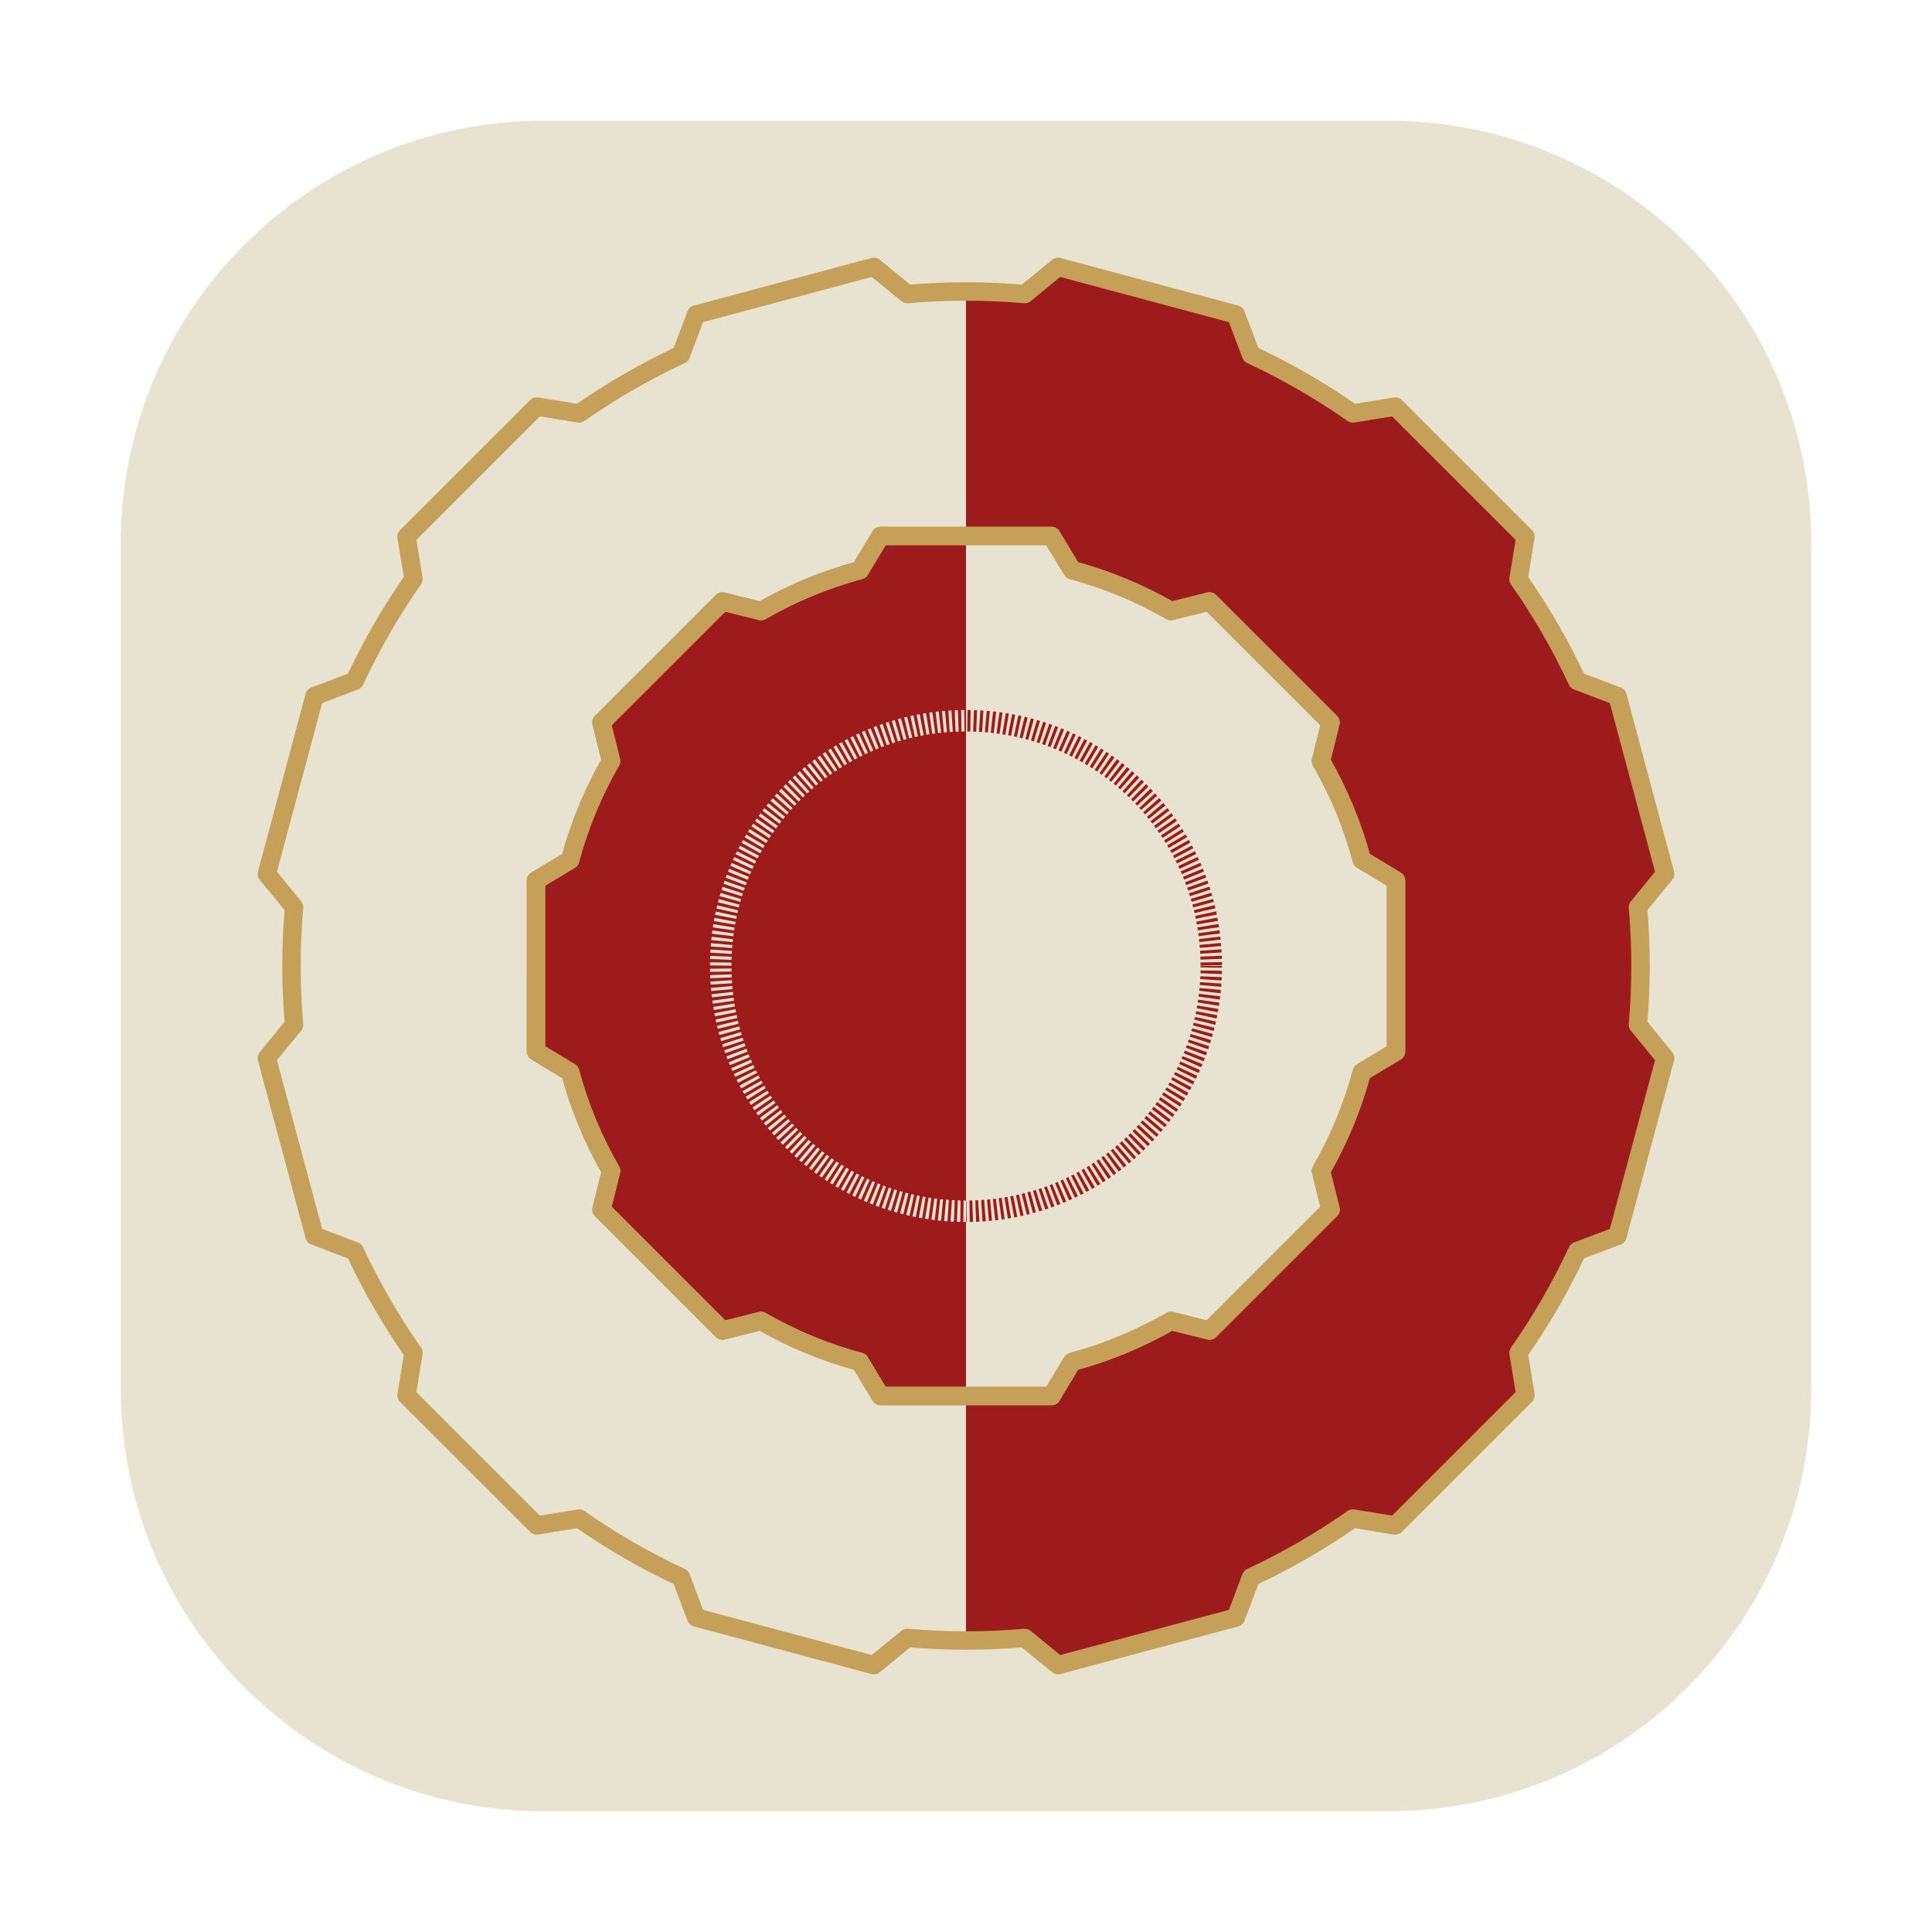
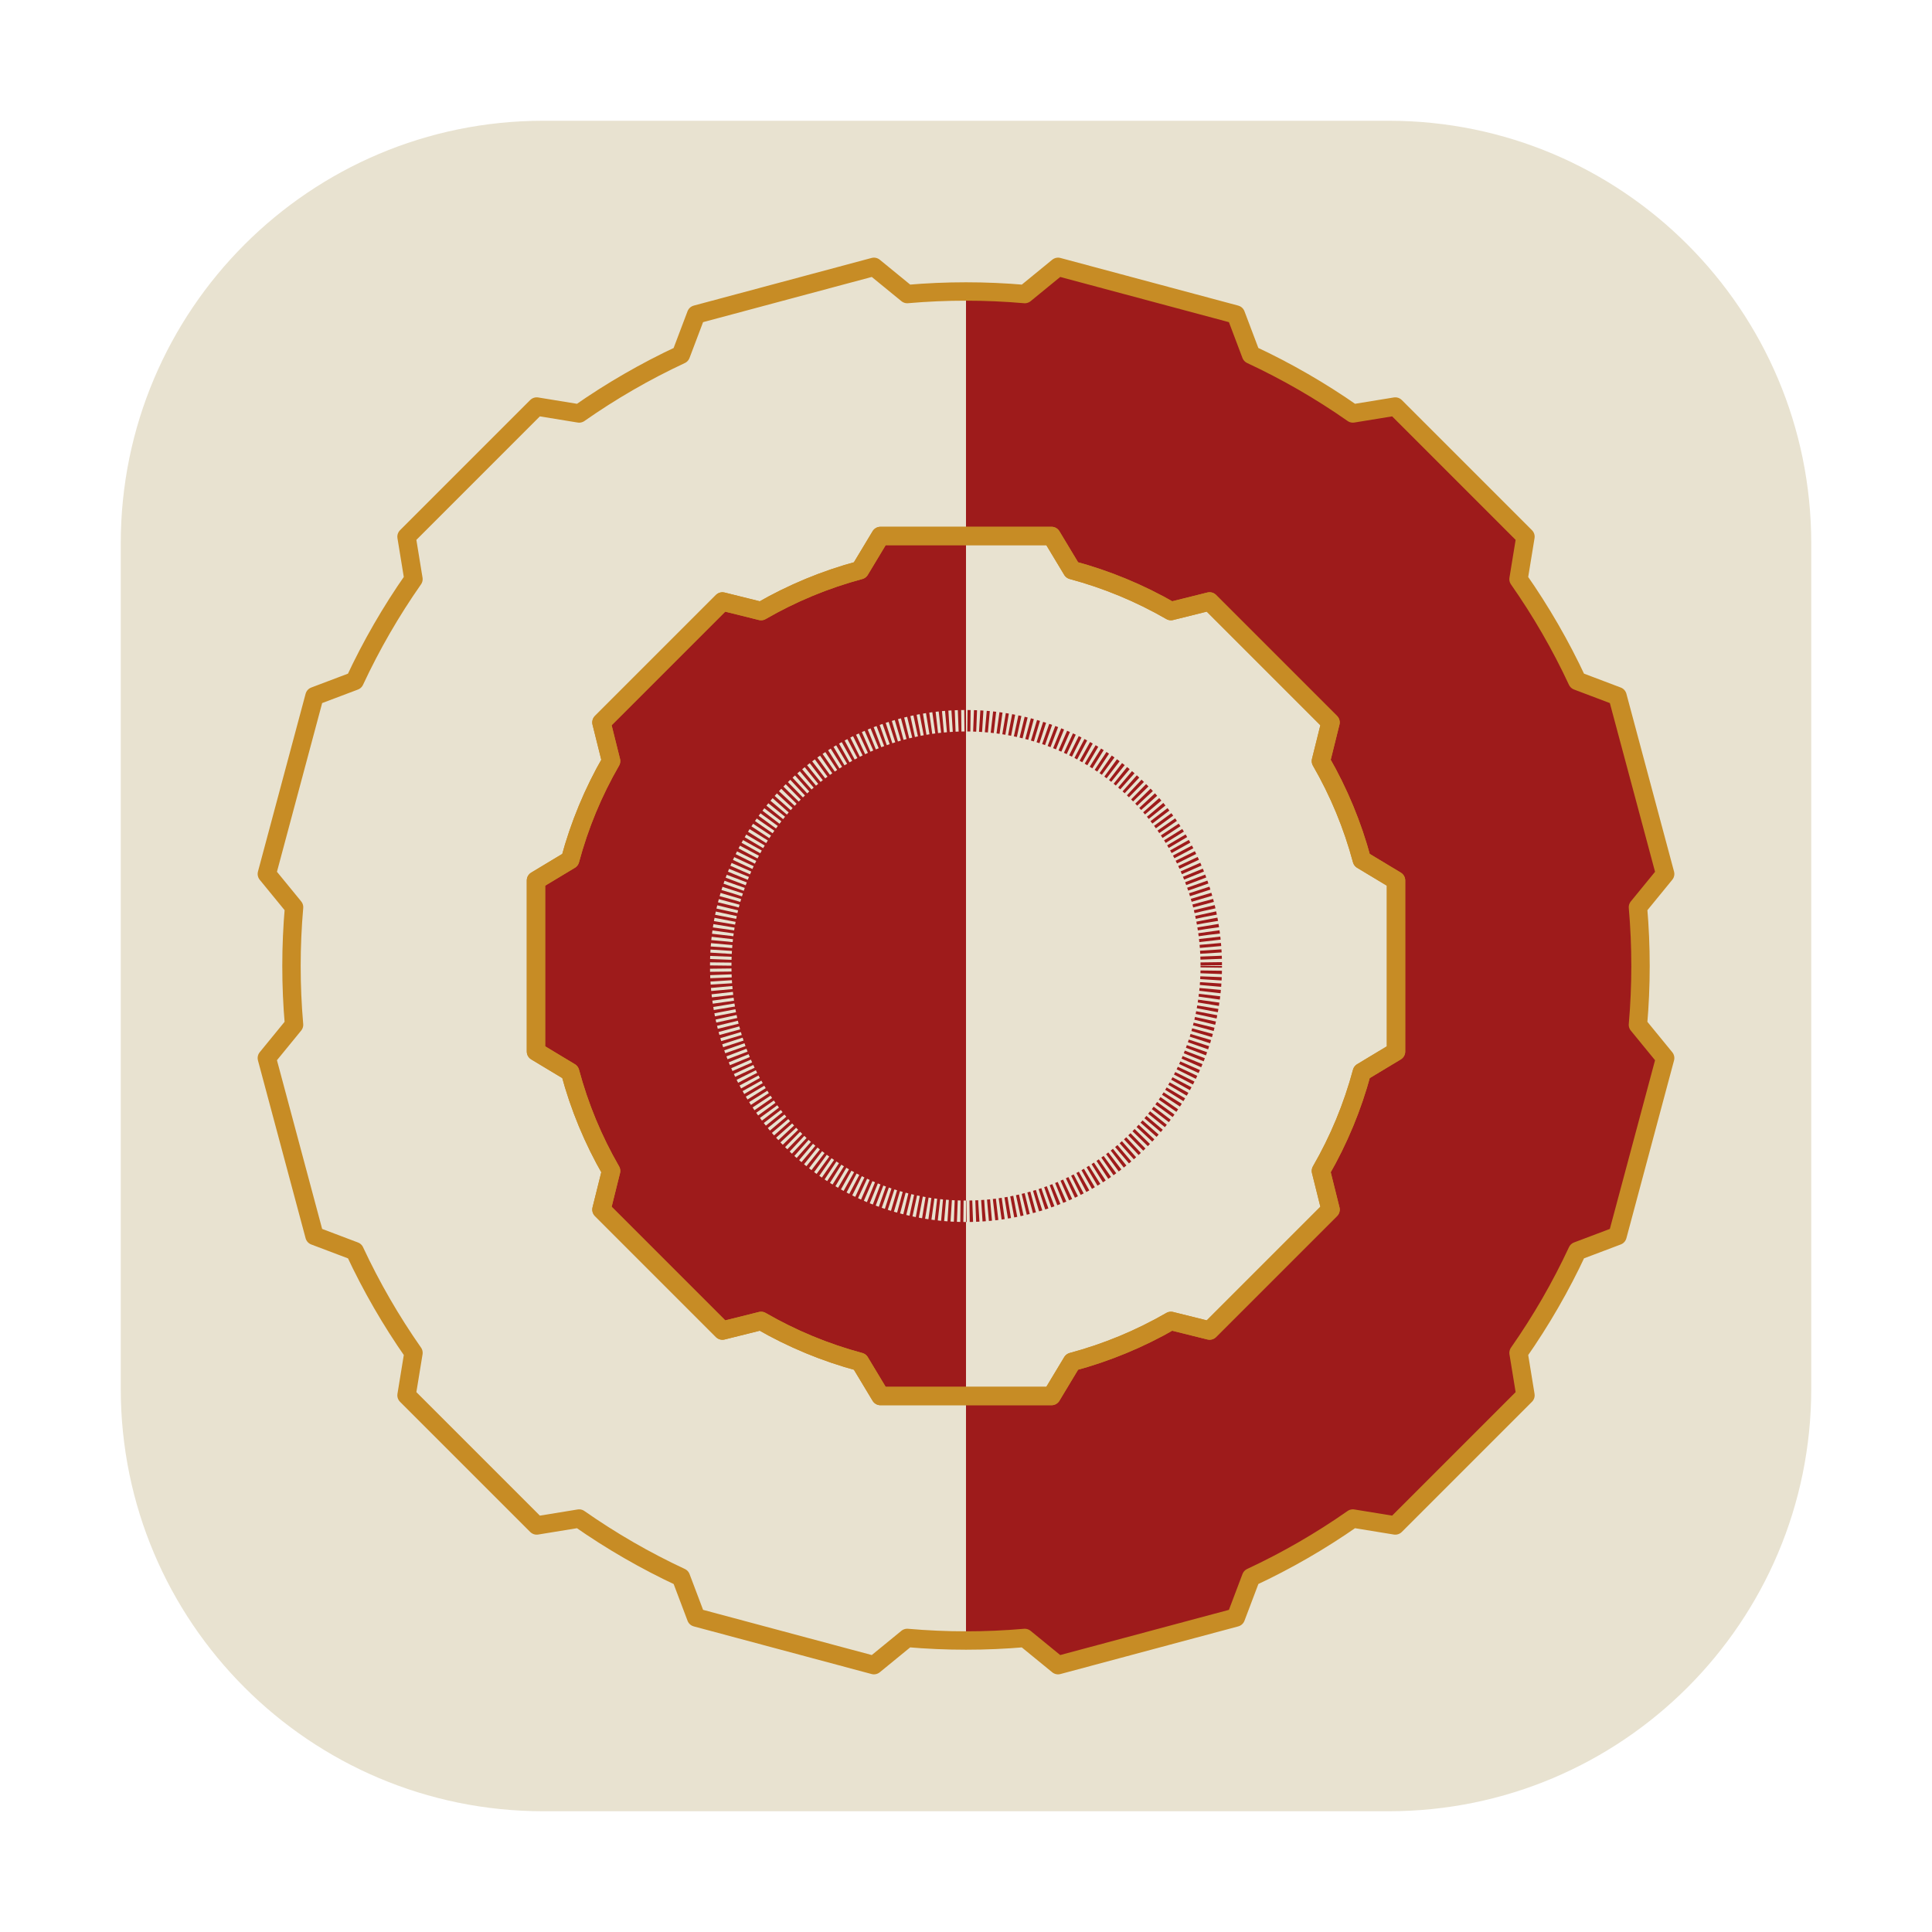
<svg xmlns="http://www.w3.org/2000/svg" width="512" height="512" viewBox="0 0 512 512">
  <defs>
    <clipPath id="left-wave-clip">
      <rect x="0" y="0" width="128" height="256" />
    </clipPath>
    <clipPath id="right-wave-clip">
      <rect x="128" y="0" width="128" height="256" />
    </clipPath>
-     <path id="gear-shape" d="M 242.02 112.99 L 242.02 143.01 L 236.33 147.10 A 110 110 0 0 1 231.37 165.62 L 234.25 172.01 L 219.24 198.01 L 212.26 198.71 A 110 110 0 0 1 198.71 212.26 L 198.01 219.24 L 172.01 234.25 L 165.62 231.37 A 110 110 0 0 1 147.10 236.33 L 143.01 242.02 L 112.99 242.02 L 108.90 236.33 A 110 110 0 0 1 90.38 231.37 L 83.99 234.25 L 57.99 219.24 L 57.29 212.26 A 110 110 0 0 1 43.74 198.71 L 36.76 198.01 L 21.75 172.01 L 24.63 165.62 A 110 110 0 0 1 19.67 147.10 L 13.98 143.01 L 13.98 112.99 L 19.67 108.90 A 110 110 0 0 1 24.63 90.38 L 21.75 83.99 L 36.76 57.99 L 43.74 57.29 A 110 110 0 0 1 57.29 43.74 L 57.99 36.76 L 83.99 21.75 L 90.38 24.63 A 110 110 0 0 1 108.90 19.67 L 112.99 13.98 L 143.01 13.98 L 147.10 19.67 A 110 110 0 0 1 165.62 24.63 L 172.01 21.75 L 198.01 36.76 L 198.71 43.74 A 110 110 0 0 1 212.26 57.29 L 219.24 57.99 L 234.25 83.99 L 231.37 90.38 A 110 110 0 0 1 236.33 108.90 Z M 192.13 96.38 L 199.35 123.32 L 194.84 128.00 A 66.84 66.84 0 0 1 192.56 145.30 L 195.71 150.98 L 181.76 175.14 L 175.26 175.26 A 66.84 66.84 0 0 1 161.42 185.88 L 159.62 192.13 L 132.68 199.35 L 128.00 194.84 A 66.84 66.84 0 0 1 110.70 192.56 L 105.02 195.71 L 80.86 181.76 L 80.74 175.26 A 66.84 66.84 0 0 1 70.12 161.42 L 63.87 159.62 L 56.65 132.68 L 61.16 128.00 A 66.84 66.84 0 0 1 63.44 110.70 L 60.29 105.02 L 74.24 80.86 L 80.74 80.74 A 66.84 66.84 0 0 1 94.58 70.12 L 96.38 63.87 L 123.32 56.65 L 128.00 61.16 A 66.84 66.84 0 0 1 145.30 63.44 L 150.98 60.29 L 175.14 74.24 L 175.26 80.74 A 66.84 66.84 0 0 1 185.88 94.58 Z" stroke="#C5A059" stroke-width="3" stroke-linejoin="round" />
+     <path id="gear-shape" d="M 242.02 112.99 L 242.02 143.01 L 236.33 147.10 A 110 110 0 0 1 231.37 165.62 L 234.25 172.01 L 219.24 198.01 L 212.26 198.71 A 110 110 0 0 1 198.71 212.26 L 198.01 219.24 L 172.01 234.25 L 165.62 231.37 A 110 110 0 0 1 147.10 236.33 L 143.01 242.02 L 112.99 242.02 L 108.90 236.33 A 110 110 0 0 1 90.38 231.37 L 83.99 234.25 L 57.99 219.24 L 57.29 212.26 A 110 110 0 0 1 43.74 198.71 L 36.76 198.01 L 21.75 172.01 L 24.63 165.62 A 110 110 0 0 1 19.67 147.10 L 13.98 143.01 L 13.98 112.99 L 19.67 108.90 A 110 110 0 0 1 24.63 90.38 L 21.75 83.99 L 36.76 57.99 L 43.74 57.29 A 110 110 0 0 1 57.29 43.74 L 57.99 36.76 L 83.99 21.75 L 90.38 24.63 A 110 110 0 0 1 108.90 19.67 L 112.99 13.98 L 143.01 13.98 L 147.10 19.67 A 110 110 0 0 1 165.62 24.63 L 172.01 21.75 L 198.01 36.76 L 198.71 43.74 A 110 110 0 0 1 212.26 57.29 L 219.24 57.99 L 234.25 83.99 L 231.37 90.38 A 110 110 0 0 1 236.33 108.90 Z M 192.13 96.38 L 199.35 123.32 L 194.84 128.00 A 66.84 66.84 0 0 1 192.56 145.30 L 195.71 150.98 L 181.76 175.14 L 175.26 175.26 A 66.84 66.84 0 0 1 161.42 185.88 L 159.62 192.13 L 132.68 199.35 L 128.00 194.84 A 66.84 66.84 0 0 1 110.70 192.56 L 105.02 195.71 L 80.86 181.76 L 80.74 175.26 A 66.84 66.84 0 0 1 70.12 161.42 L 63.87 159.62 L 56.65 132.68 L 61.16 128.00 A 66.84 66.84 0 0 1 63.44 110.70 L 60.29 105.02 L 74.24 80.86 L 80.74 80.74 A 66.84 66.84 0 0 1 94.58 70.12 L 96.38 63.87 L 123.32 56.65 L 128.00 61.16 A 66.84 66.84 0 0 1 145.30 63.44 L 150.98 60.29 L 175.14 74.24 L 175.26 80.74 A 66.84 66.84 0 0 1 185.88 94.58 Z" stroke="#C78C25" stroke-width="3" stroke-linejoin="round" />
    <g id="gear-rotated">
      <use href="#gear-shape" transform="translate(128 128) rotate(15) translate(-128 -128)" />
    </g>
    <g id="data-core">
      <circle cx="128" cy="128" r="40" fill="none" stroke="currentColor" stroke-width="3.5" pathLength="8" stroke-dasharray="0.5 0.5" stroke-dashoffset="0.25" />
    </g>
  </defs>
  <rect x="32" y="32" width="448" height="448" rx="112" fill="#E8E2D0" />
  <g transform="translate(48 48) scale(1.625)">
    <path d="M 198.13 114.05 L 198.13 141.95 L 192.56 145.30 A 66.84 66.84 0 0 1 185.88 161.42 L 187.45 167.72 L 167.72 187.45 L 161.42 185.88 A 66.84 66.84 0 0 1 145.30 192.56 L 141.95 198.13 L 114.05 198.13 L 110.70 192.56 A 66.84 66.84 0 0 1 94.58 185.88 L 88.28 187.45 L 68.55 167.72 L 70.12 161.42 A 66.84 66.84 0 0 1 63.44 145.30 L 57.87 141.95 L 57.87 114.05 L 63.44 110.70 A 66.84 66.84 0 0 1 70.12 94.58 L 68.55 88.28 L 88.28 68.55 L 94.58 70.12 A 66.84 66.84 0 0 1 110.70 63.44 L 114.05 57.87 L 141.95 57.87 L 145.30 63.44 A 66.84 66.84 0 0 1 161.42 70.12 L 167.72 68.55 L 187.45 88.28 L 185.88 94.58 A 66.84 66.84 0 0 1 192.56 110.70 Z" fill="#9E1B1B" clip-path="url(#left-wave-clip)" />
    <path d="M 198.13 114.05 L 198.13 141.95 L 192.56 145.30 A 66.84 66.84 0 0 1 185.88 161.42 L 187.45 167.72 L 167.72 187.45 L 161.42 185.88 A 66.84 66.84 0 0 1 145.30 192.56 L 141.95 198.13 L 114.05 198.13 L 110.70 192.56 A 66.84 66.84 0 0 1 94.58 185.88 L 88.28 187.45 L 68.55 167.72 L 70.12 161.42 A 66.84 66.84 0 0 1 63.44 145.30 L 57.87 141.95 L 57.87 114.05 L 63.44 110.70 A 66.84 66.84 0 0 1 70.12 94.58 L 68.55 88.28 L 88.28 68.55 L 94.58 70.12 A 66.84 66.84 0 0 1 110.70 63.44 L 114.05 57.87 L 141.95 57.87 L 145.30 63.44 A 66.84 66.84 0 0 1 161.42 70.12 L 167.72 68.55 L 187.45 88.28 L 185.88 94.58 A 66.84 66.84 0 0 1 192.56 110.70 Z" fill="#E8E2D0" clip-path="url(#right-wave-clip)" />
    <g>
      <use href="#gear-rotated" fill="#E8E2D0" clip-path="url(#left-wave-clip)" fill-rule="evenodd" />
      <use href="#gear-rotated" fill="#9E1B1B" clip-path="url(#right-wave-clip)" fill-rule="evenodd" />
    </g>
    <use href="#data-core" color="#E8E2D0" clip-path="url(#left-wave-clip)" />
    <use href="#data-core" color="#9E1B1B" clip-path="url(#right-wave-clip)" />
-     <path d="M 198.13 114.05 L 198.13 141.95 L 192.56 145.30 A 66.84 66.84 0 0 1 185.88 161.42 L 187.45 167.72 L 167.72 187.45 L 161.42 185.88 A 66.84 66.84 0 0 1 145.30 192.56 L 141.95 198.13 L 114.05 198.13 L 110.70 192.56 A 66.84 66.84 0 0 1 94.58 185.88 L 88.28 187.45 L 68.55 167.72 L 70.12 161.42 A 66.84 66.84 0 0 1 63.44 145.30 L 57.87 141.95 L 57.87 114.05 L 63.44 110.70 A 66.84 66.84 0 0 1 70.12 94.58 L 68.55 88.28 L 88.28 68.55 L 94.58 70.12 A 66.84 66.84 0 0 1 110.70 63.44 L 114.05 57.87 L 141.95 57.87 L 145.30 63.44 A 66.84 66.84 0 0 1 161.42 70.12 L 167.72 68.55 L 187.45 88.28 L 185.88 94.58 A 66.84 66.84 0 0 1 192.56 110.70 Z" fill="none" stroke="#C5A059" stroke-width="3" stroke-linejoin="round" stroke-linecap="round" />
+     <path d="M 198.13 114.05 L 198.13 141.95 L 192.56 145.30 A 66.84 66.84 0 0 1 185.88 161.42 L 187.45 167.72 L 167.72 187.45 L 161.42 185.88 A 66.84 66.84 0 0 1 145.30 192.56 L 141.95 198.13 L 114.05 198.13 L 110.70 192.56 A 66.84 66.84 0 0 1 94.58 185.88 L 88.28 187.45 L 68.55 167.72 L 70.12 161.42 A 66.84 66.84 0 0 1 63.44 145.30 L 57.87 141.95 L 57.87 114.05 L 63.44 110.70 A 66.84 66.84 0 0 1 70.12 94.58 L 68.55 88.28 L 88.28 68.55 L 94.58 70.12 A 66.84 66.84 0 0 1 110.70 63.44 L 114.05 57.87 L 141.95 57.87 L 145.30 63.44 A 66.84 66.84 0 0 1 161.42 70.12 L 167.72 68.55 L 187.45 88.28 L 185.88 94.58 A 66.84 66.84 0 0 1 192.56 110.70 Z" fill="none" stroke="#C78C25" stroke-width="3" stroke-linejoin="round" stroke-linecap="round" />
  </g>
</svg>
